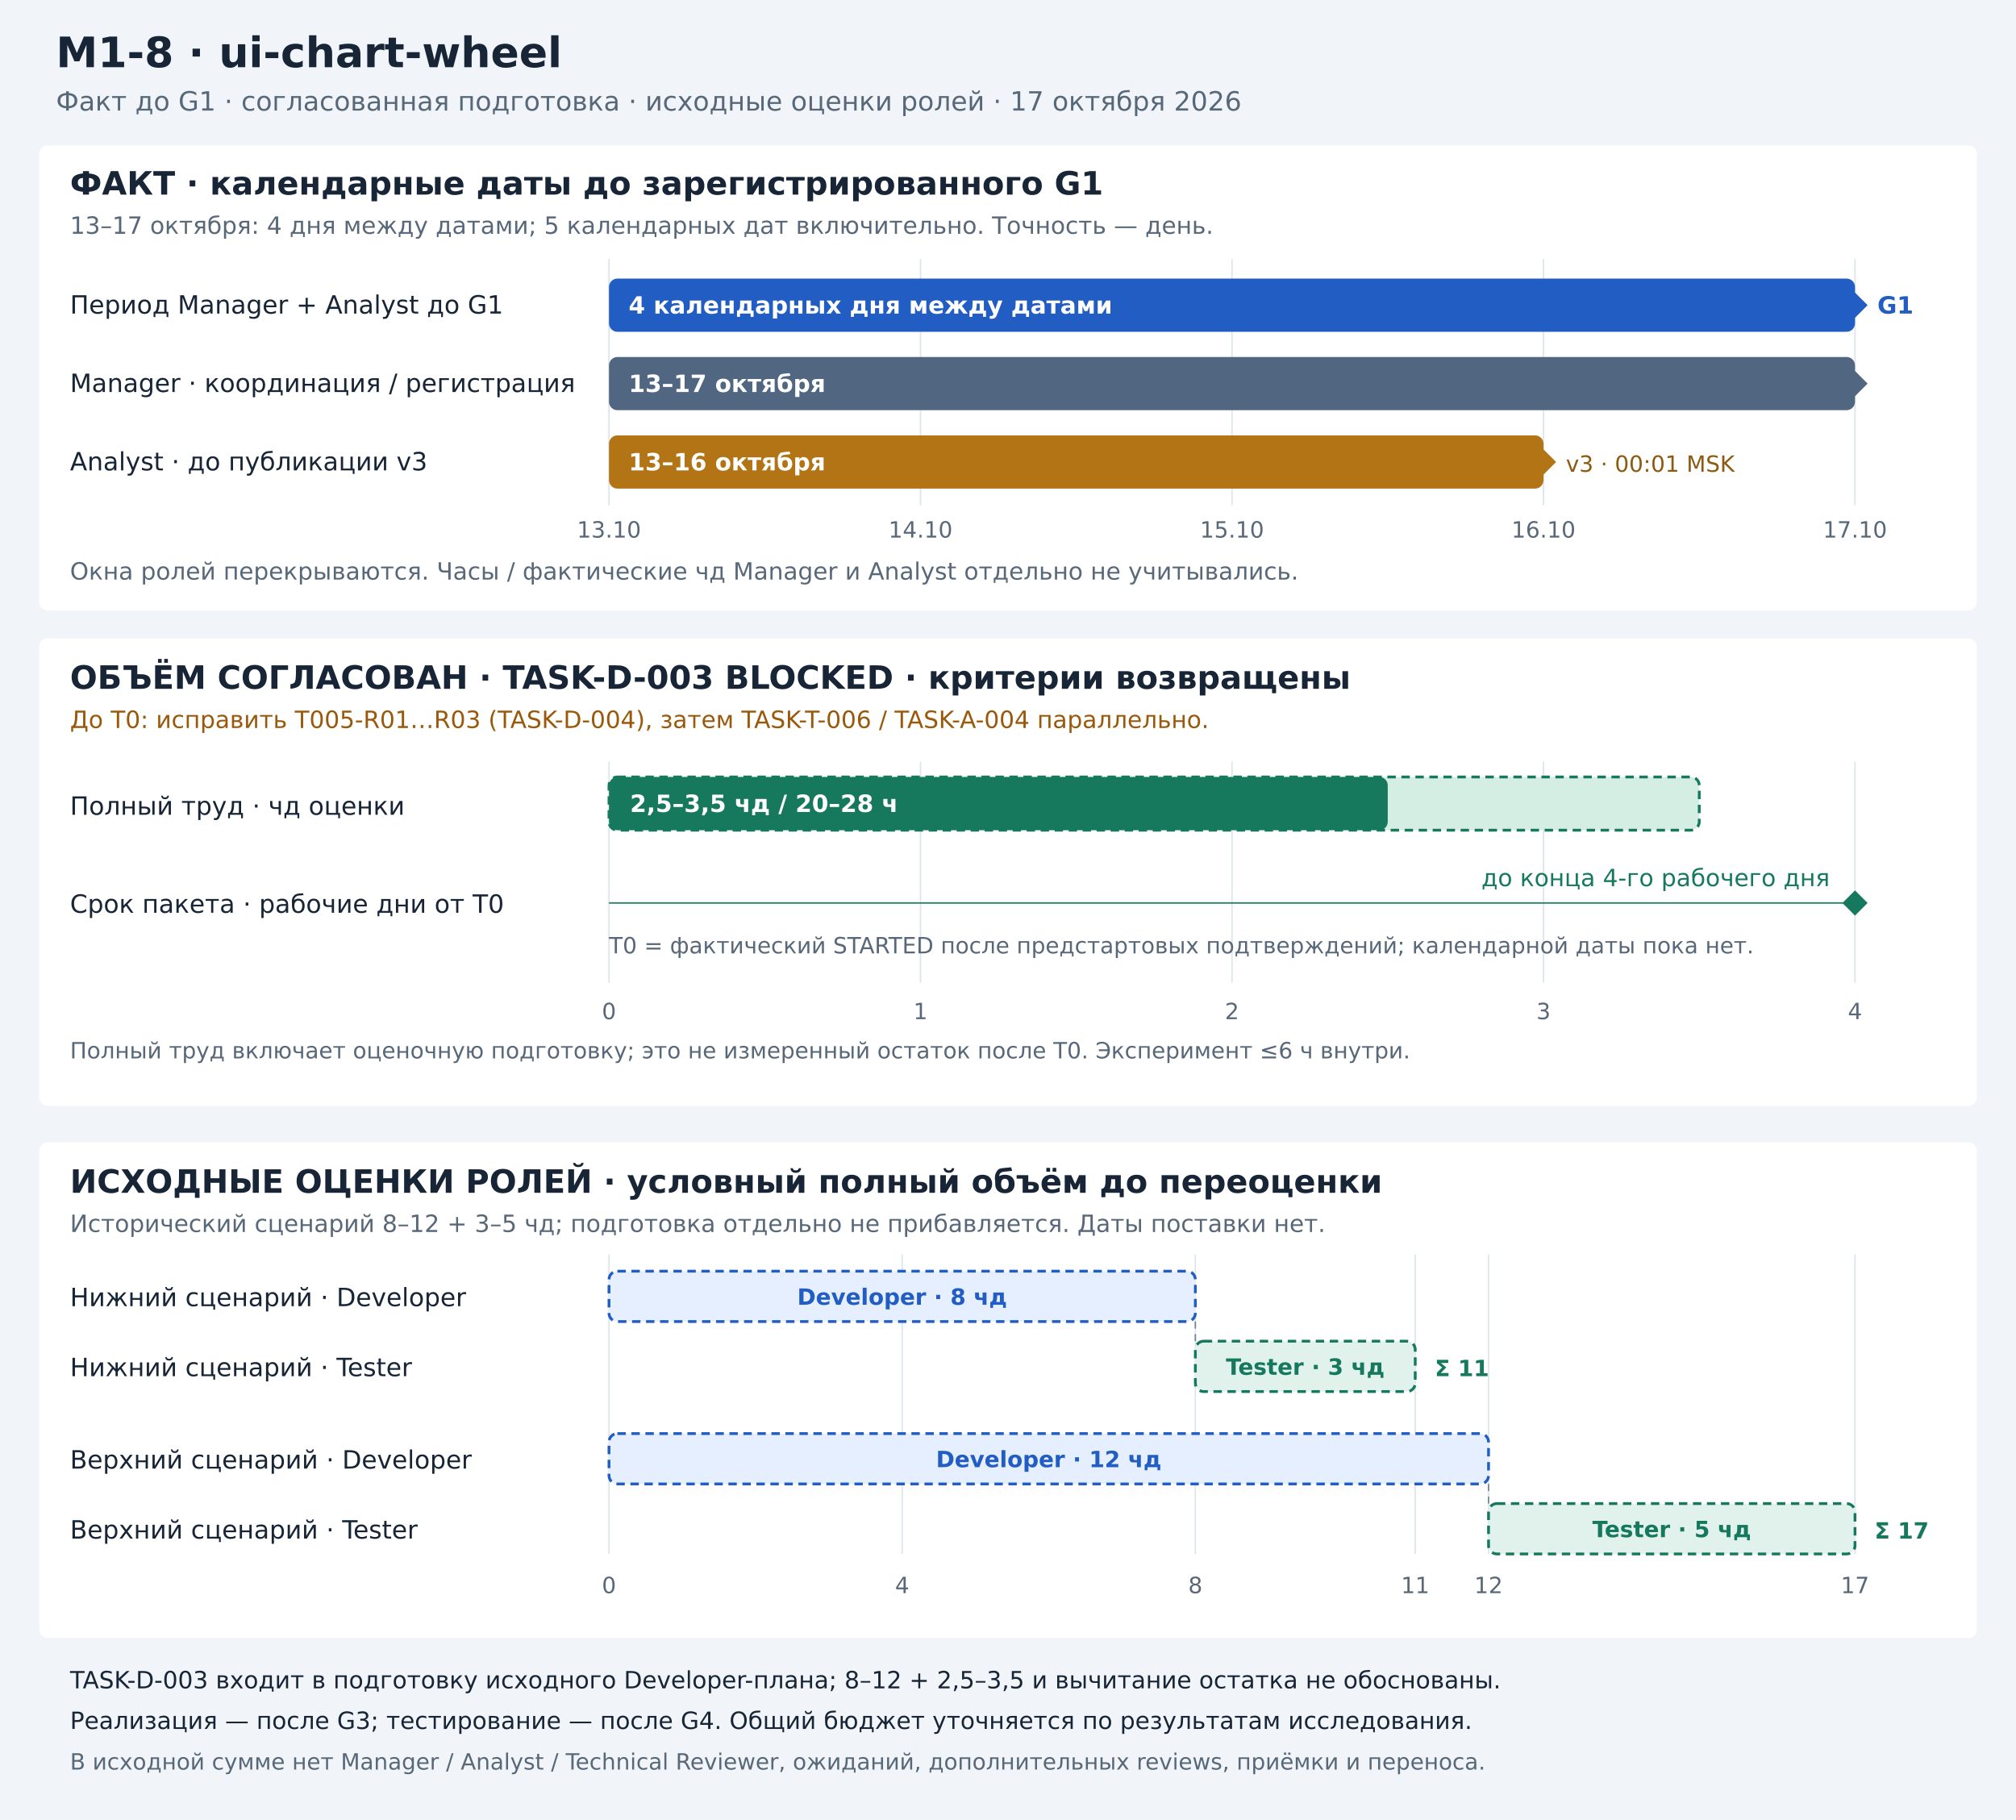
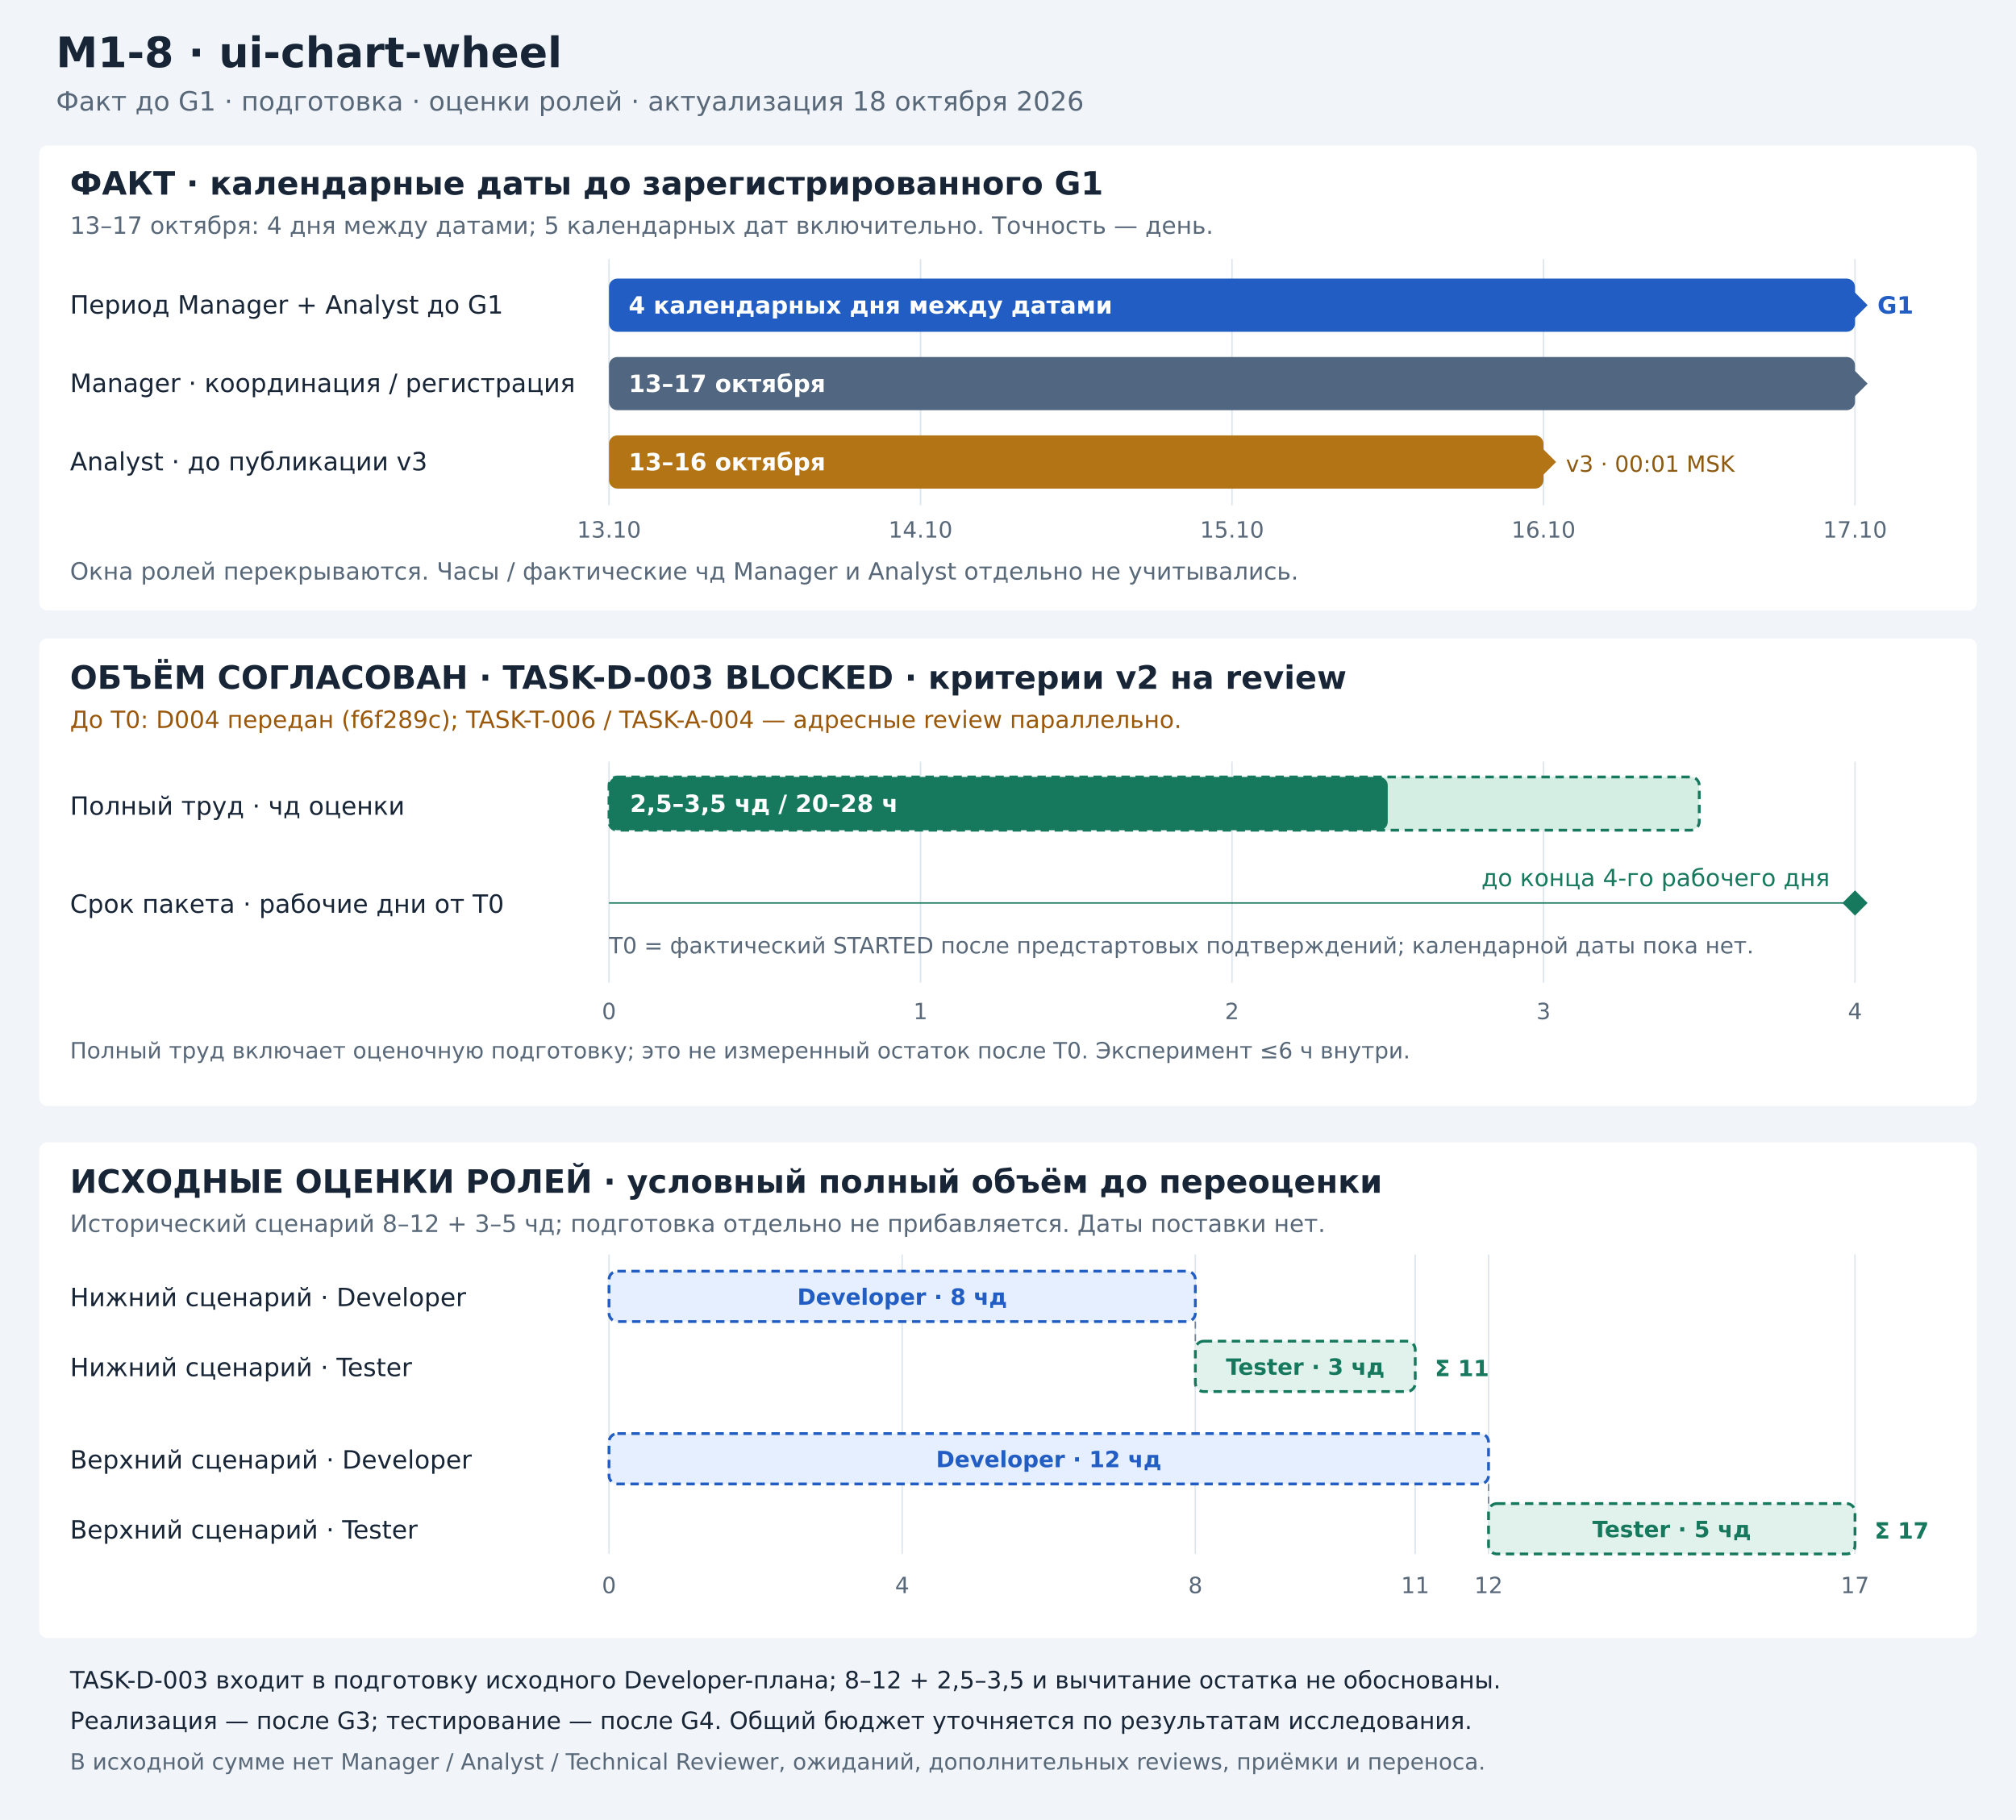
<svg xmlns="http://www.w3.org/2000/svg" width="1440" height="1300" viewBox="0 0 1440 1300" role="img" aria-labelledby="title desc">
  <style>text{font-family:"Segoe UI","DejaVu Sans",sans-serif;fill:#172536} .muted{fill:#586879} .small{font-size:16px} .label{font-size:18px} .section{font-size:23px;font-weight:650} .grid{stroke:#dce4ec;stroke-width:1} .estimate{stroke:#215dc2;stroke-dasharray:6 4;stroke-width:2}</style>
  <rect width="1440" height="1300" fill="#f1f5f9" />
  <text x="40" y="48" font-size="30" font-weight="700">M1-8 · ui-chart-wheel</text>
-   <text x="40" y="79" font-size="19" style="fill:#586879">Факт до G1 · согласованная подготовка · исходные оценки ролей · 17 октября 2026</text>
+   <text x="40" y="79" font-size="19" style="fill:#586879">Факт до G1 · подготовка · оценки ролей · актуализация 18 октября 2026</text>
  <rect x="28.00" y="104.00" width="1384.00" height="332.00" rx="6" fill="#ffffff" />
  <text x="50" y="139" font-size="23" font-weight="650">ФАКТ · календарные даты до зарегистрированного G1</text>
  <text x="50" y="167" font-size="17" style="fill:#586879">13–17 октября: 4 дня между датами; 5 календарных дат включительно. Точность — день.</text>
  <line x1="435.00" y1="185.00" x2="435.00" y2="361.00" stroke="#dce4ec" />
  <text x="435.0" y="384" font-size="16" style="fill:#586879" text-anchor="middle">13.10</text>
  <line x1="657.50" y1="185.00" x2="657.50" y2="361.00" stroke="#dce4ec" />
  <text x="657.5" y="384" font-size="16" style="fill:#586879" text-anchor="middle">14.10</text>
  <line x1="880.00" y1="185.00" x2="880.00" y2="361.00" stroke="#dce4ec" />
  <text x="880.0" y="384" font-size="16" style="fill:#586879" text-anchor="middle">15.10</text>
  <line x1="1102.50" y1="185.00" x2="1102.50" y2="361.00" stroke="#dce4ec" />
  <text x="1102.5" y="384" font-size="16" style="fill:#586879" text-anchor="middle">16.10</text>
  <line x1="1325.00" y1="185.00" x2="1325.00" y2="361.00" stroke="#dce4ec" />
  <text x="1325.0" y="384" font-size="16" style="fill:#586879" text-anchor="middle">17.10</text>
  <text x="50" y="224" font-size="18">Период Manager + Analyst до G1</text>
  <rect x="435.00" y="199.00" width="890.00" height="38.00" rx="6" fill="#215dc2" />
  <text x="449.0" y="224" font-size="17" style="fill:#ffffff" font-weight="600">4 календарных дня между датами</text>
  <path d="M1325.00,209 l9,9 l-9,9 l-9,-9 z" fill="#215dc2" />
  <text x="50" y="280" font-size="18">Manager · координация / регистрация</text>
  <rect x="435.00" y="255.00" width="890.00" height="38.00" rx="6" fill="#506681" />
  <text x="449.0" y="280" font-size="17" style="fill:#ffffff" font-weight="600">13–17 октября</text>
  <path d="M1325.00,265 l9,9 l-9,9 l-9,-9 z" fill="#506681" />
  <text x="50" y="336" font-size="18">Analyst · до публикации v3</text>
  <rect x="435.00" y="311.00" width="667.50" height="38.00" rx="6" fill="#b37415" />
  <text x="449.0" y="336" font-size="17" style="fill:#ffffff" font-weight="600">13–16 октября</text>
  <path d="M1102.50,321 l9,9 l-9,9 l-9,-9 z" fill="#b37415" />
  <text x="1341.0" y="224" font-size="17" style="fill:#215dc2" font-weight="700">G1</text>
  <text x="1118.5" y="337" font-size="16" style="fill:#8c5b11">v3 · 00:01 MSK</text>
  <text x="50" y="414" font-size="17" style="fill:#586879">Окна ролей перекрываются. Часы / фактические чд Manager и Analyst отдельно не учитывались.</text>
  <rect x="28.00" y="456.00" width="1384.00" height="334.00" rx="6" fill="#ffffff" />
-   <text x="50" y="492" font-size="23" font-weight="650">ОБЪЁМ СОГЛАСОВАН · TASK-D-003 BLOCKED · критерии возвращены</text>
-   <text x="50" y="520" font-size="17" style="fill:#9a580b">До T0: исправить T005-R01…R03 (TASK-D-004), затем TASK-T-006 / TASK-A-004 параллельно.</text>
+   <text x="50" y="492" font-size="23" font-weight="650">ОБЪЁМ СОГЛАСОВАН · TASK-D-003 BLOCKED · критерии v2 на review</text>
+   <text x="50" y="520" font-size="17" style="fill:#9a580b">До T0: D004 передан (f6f289c); TASK-T-006 / TASK-A-004 — адресные review параллельно.</text>
  <line x1="435.00" y1="544.00" x2="435.00" y2="702.00" stroke="#dce4ec" />
  <text x="435.0" y="728" font-size="16" style="fill:#586879" text-anchor="middle">0</text>
  <line x1="657.50" y1="544.00" x2="657.50" y2="702.00" stroke="#dce4ec" />
  <text x="657.5" y="728" font-size="16" style="fill:#586879" text-anchor="middle">1</text>
  <line x1="880.00" y1="544.00" x2="880.00" y2="702.00" stroke="#dce4ec" />
  <text x="880.0" y="728" font-size="16" style="fill:#586879" text-anchor="middle">2</text>
  <line x1="1102.50" y1="544.00" x2="1102.50" y2="702.00" stroke="#dce4ec" />
  <text x="1102.5" y="728" font-size="16" style="fill:#586879" text-anchor="middle">3</text>
  <line x1="1325.00" y1="544.00" x2="1325.00" y2="702.00" stroke="#dce4ec" />
  <text x="1325.0" y="728" font-size="16" style="fill:#586879" text-anchor="middle">4</text>
  <text x="50" y="582" font-size="18">Полный труд · чд оценки</text>
  <rect x="435.00" y="555.00" width="778.75" height="38.00" rx="6" fill="#d5eee4" stroke="#16795d" stroke-width="2" stroke-dasharray="6 4" />
  <rect x="435.00" y="555.00" width="556.25" height="38.00" rx="6" fill="#16795d" />
  <text x="450.0" y="580" font-size="17" style="fill:#ffffff" font-weight="650">2,5–3,5 чд / 20–28 ч</text>
  <text x="50" y="652" font-size="18">Срок пакета · рабочие дни от T0</text>
  <line x1="435.00" y1="645.00" x2="1325.00" y2="645.00" stroke="#16795d" />
  <path d="M1325.00,636 l9,9 l-9,9 l-9,-9 z" fill="#16795d" />
  <text x="1307.0" y="633" font-size="17" style="fill:#16795d" text-anchor="end">до конца 4-го рабочего дня</text>
  <text x="435.0" y="681" font-size="16" style="fill:#586879">T0 = фактический STARTED после предстартовых подтверждений; календарной даты пока нет.</text>
  <text x="50" y="756" font-size="16" style="fill:#586879">Полный труд включает оценочную подготовку; это не измеренный остаток после T0. Эксперимент ≤6 ч внутри.</text>
  <rect x="28.00" y="816.00" width="1384.00" height="354.00" rx="6" fill="#ffffff" />
  <text x="50" y="852" font-size="23" font-weight="650">ИСХОДНЫЕ ОЦЕНКИ РОЛЕЙ · условный полный объём до переоценки</text>
  <text x="50" y="880" font-size="17" style="fill:#586879">Исторический сценарий 8–12 + 3–5 чд; подготовка отдельно не прибавляется. Даты поставки нет.</text>
  <line x1="435.00" y1="896.00" x2="435.00" y2="1110.00" stroke="#dce4ec" />
  <text x="435.0" y="1138" font-size="16" style="fill:#586879" text-anchor="middle">0</text>
  <line x1="644.41" y1="896.00" x2="644.41" y2="1110.00" stroke="#dce4ec" />
  <text x="644.412" y="1138" font-size="16" style="fill:#586879" text-anchor="middle">4</text>
  <line x1="853.82" y1="896.00" x2="853.82" y2="1110.00" stroke="#dce4ec" />
  <text x="853.824" y="1138" font-size="16" style="fill:#586879" text-anchor="middle">8</text>
  <line x1="1010.88" y1="896.00" x2="1010.88" y2="1110.00" stroke="#dce4ec" />
  <text x="1010.882" y="1138" font-size="16" style="fill:#586879" text-anchor="middle">11</text>
  <line x1="1063.24" y1="896.00" x2="1063.24" y2="1110.00" stroke="#dce4ec" />
  <text x="1063.235" y="1138" font-size="16" style="fill:#586879" text-anchor="middle">12</text>
  <line x1="1325.00" y1="896.00" x2="1325.00" y2="1110.00" stroke="#dce4ec" />
  <text x="1325.0" y="1138" font-size="16" style="fill:#586879" text-anchor="middle">17</text>
  <text x="50" y="933" font-size="18">Нижний сценарий · Developer</text>
  <rect x="435.00" y="908.00" width="418.82" height="36.00" rx="6" fill="#e6efff" stroke="#215dc2" stroke-width="2" stroke-dasharray="6 4" />
  <text x="644.412" y="932" font-size="16" style="fill:#215dc2" font-weight="650" text-anchor="middle">Developer · 8 чд</text>
  <text x="50" y="983" font-size="18">Нижний сценарий · Tester</text>
  <rect x="853.82" y="958.00" width="157.06" height="36.00" rx="6" fill="#e1f2ec" stroke="#16795d" stroke-width="2" stroke-dasharray="6 4" />
  <text x="932.353" y="982" font-size="16" style="fill:#16795d" font-weight="650" text-anchor="middle">Tester · 3 чд</text>
  <text x="50" y="1049" font-size="18">Верхний сценарий · Developer</text>
  <rect x="435.00" y="1024.00" width="628.24" height="36.00" rx="6" fill="#e6efff" stroke="#215dc2" stroke-width="2" stroke-dasharray="6 4" />
  <text x="749.118" y="1048" font-size="16" style="fill:#215dc2" font-weight="650" text-anchor="middle">Developer · 12 чд</text>
  <text x="50" y="1099" font-size="18">Верхний сценарий · Tester</text>
  <rect x="1063.24" y="1074.00" width="261.76" height="36.00" rx="6" fill="#e1f2ec" stroke="#16795d" stroke-width="2" stroke-dasharray="6 4" />
  <text x="1194.118" y="1098" font-size="16" style="fill:#16795d" font-weight="650" text-anchor="middle">Tester · 5 чд</text>
  <line x1="853.82" y1="944.00" x2="853.82" y2="958.00" stroke="#738297" stroke-dasharray="5 4" />
  <line x1="1063.24" y1="1060.00" x2="1063.24" y2="1074.00" stroke="#738297" stroke-dasharray="5 4" />
  <text x="1024.882" y="983" font-size="16" style="fill:#16795d" font-weight="650">Σ 11</text>
  <text x="1339.0" y="1099" font-size="16" style="fill:#16795d" font-weight="650">Σ 17</text>
  <text x="50" y="1206" font-size="17">TASK-D-003 входит в подготовку исходного Developer-плана; 8–12 + 2,5–3,5 и вычитание остатка не обоснованы.</text>
  <text x="50" y="1235" font-size="17">Реализация — после G3; тестирование — после G4. Общий бюджет уточняется по результатам исследования.</text>
  <text x="50" y="1264" font-size="16" style="fill:#586879">В исходной сумме нет Manager / Analyst / Technical Reviewer, ожиданий, дополнительных reviews, приёмки и переноса.</text>
</svg>
